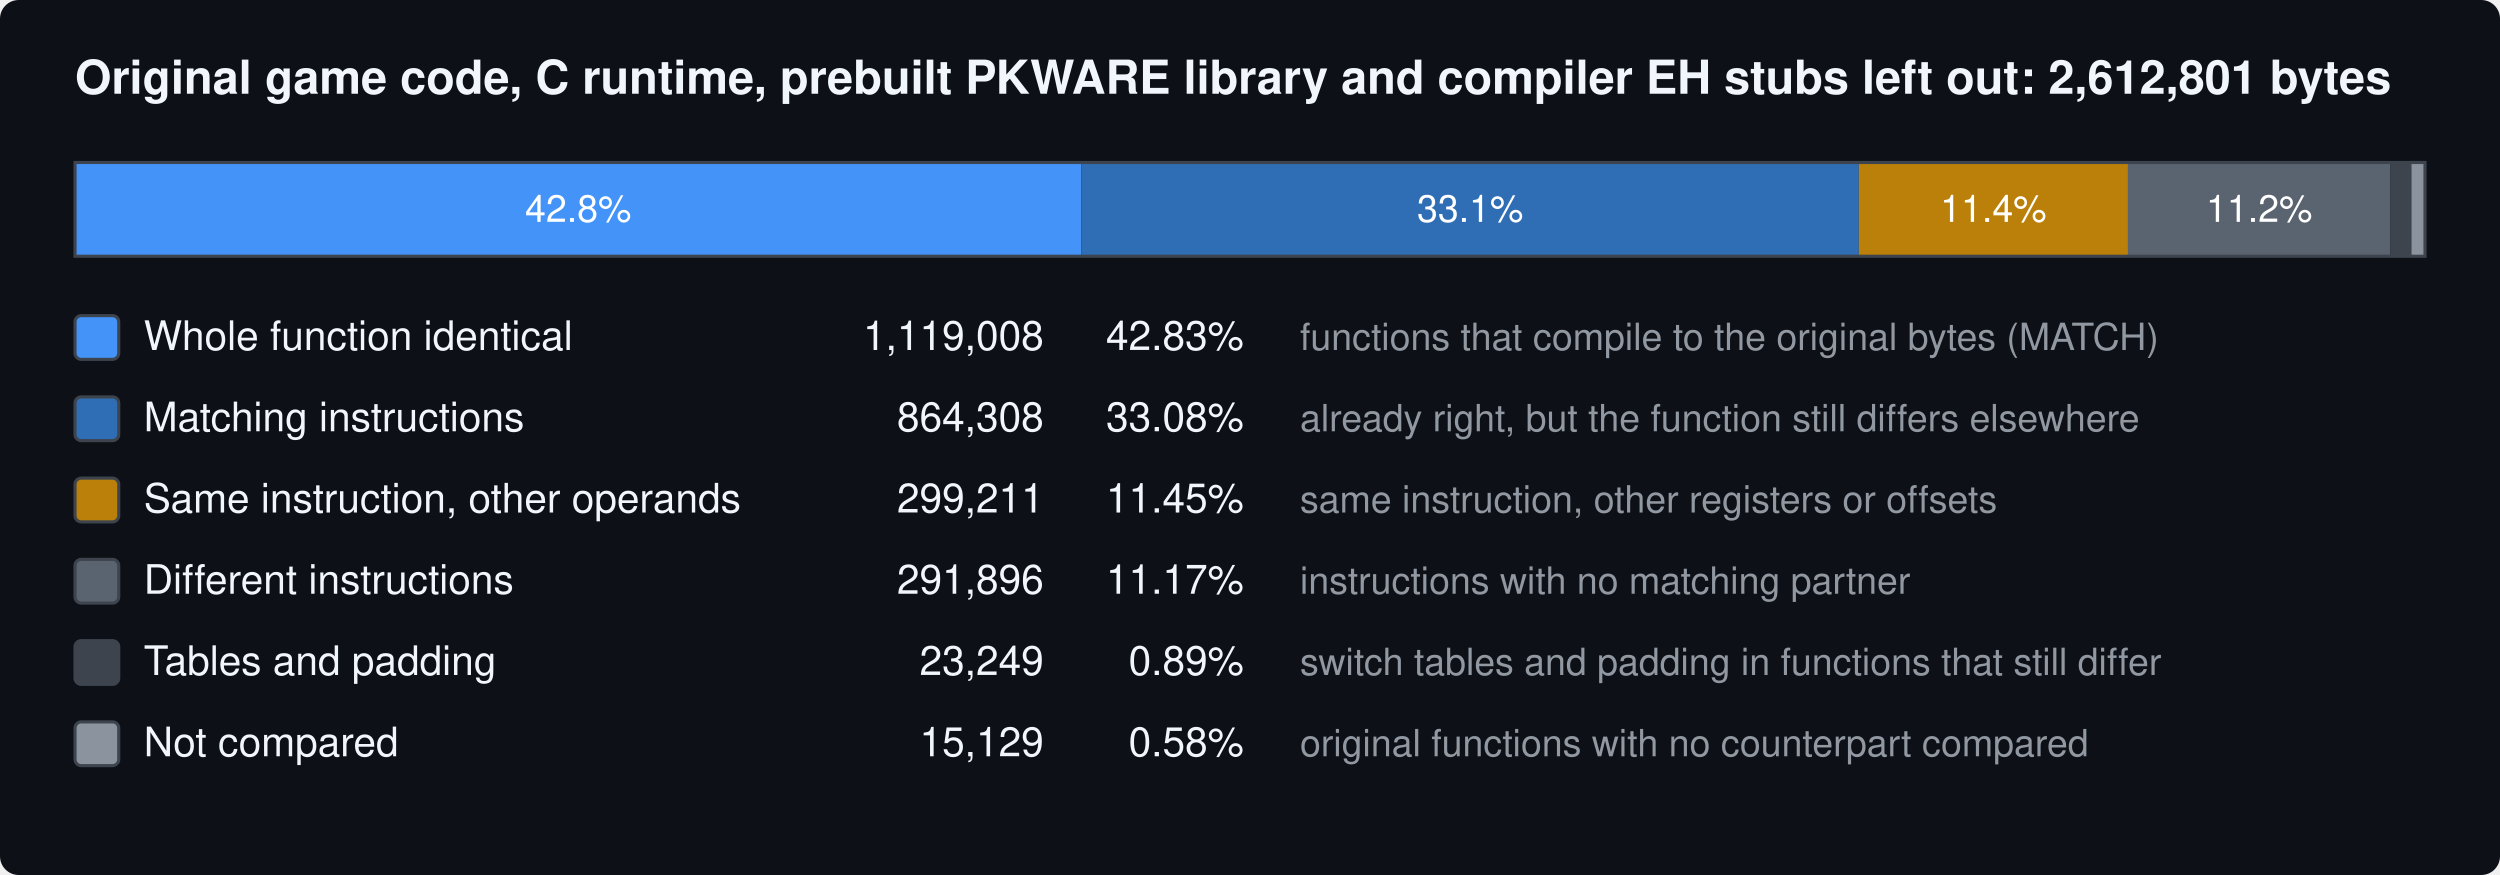
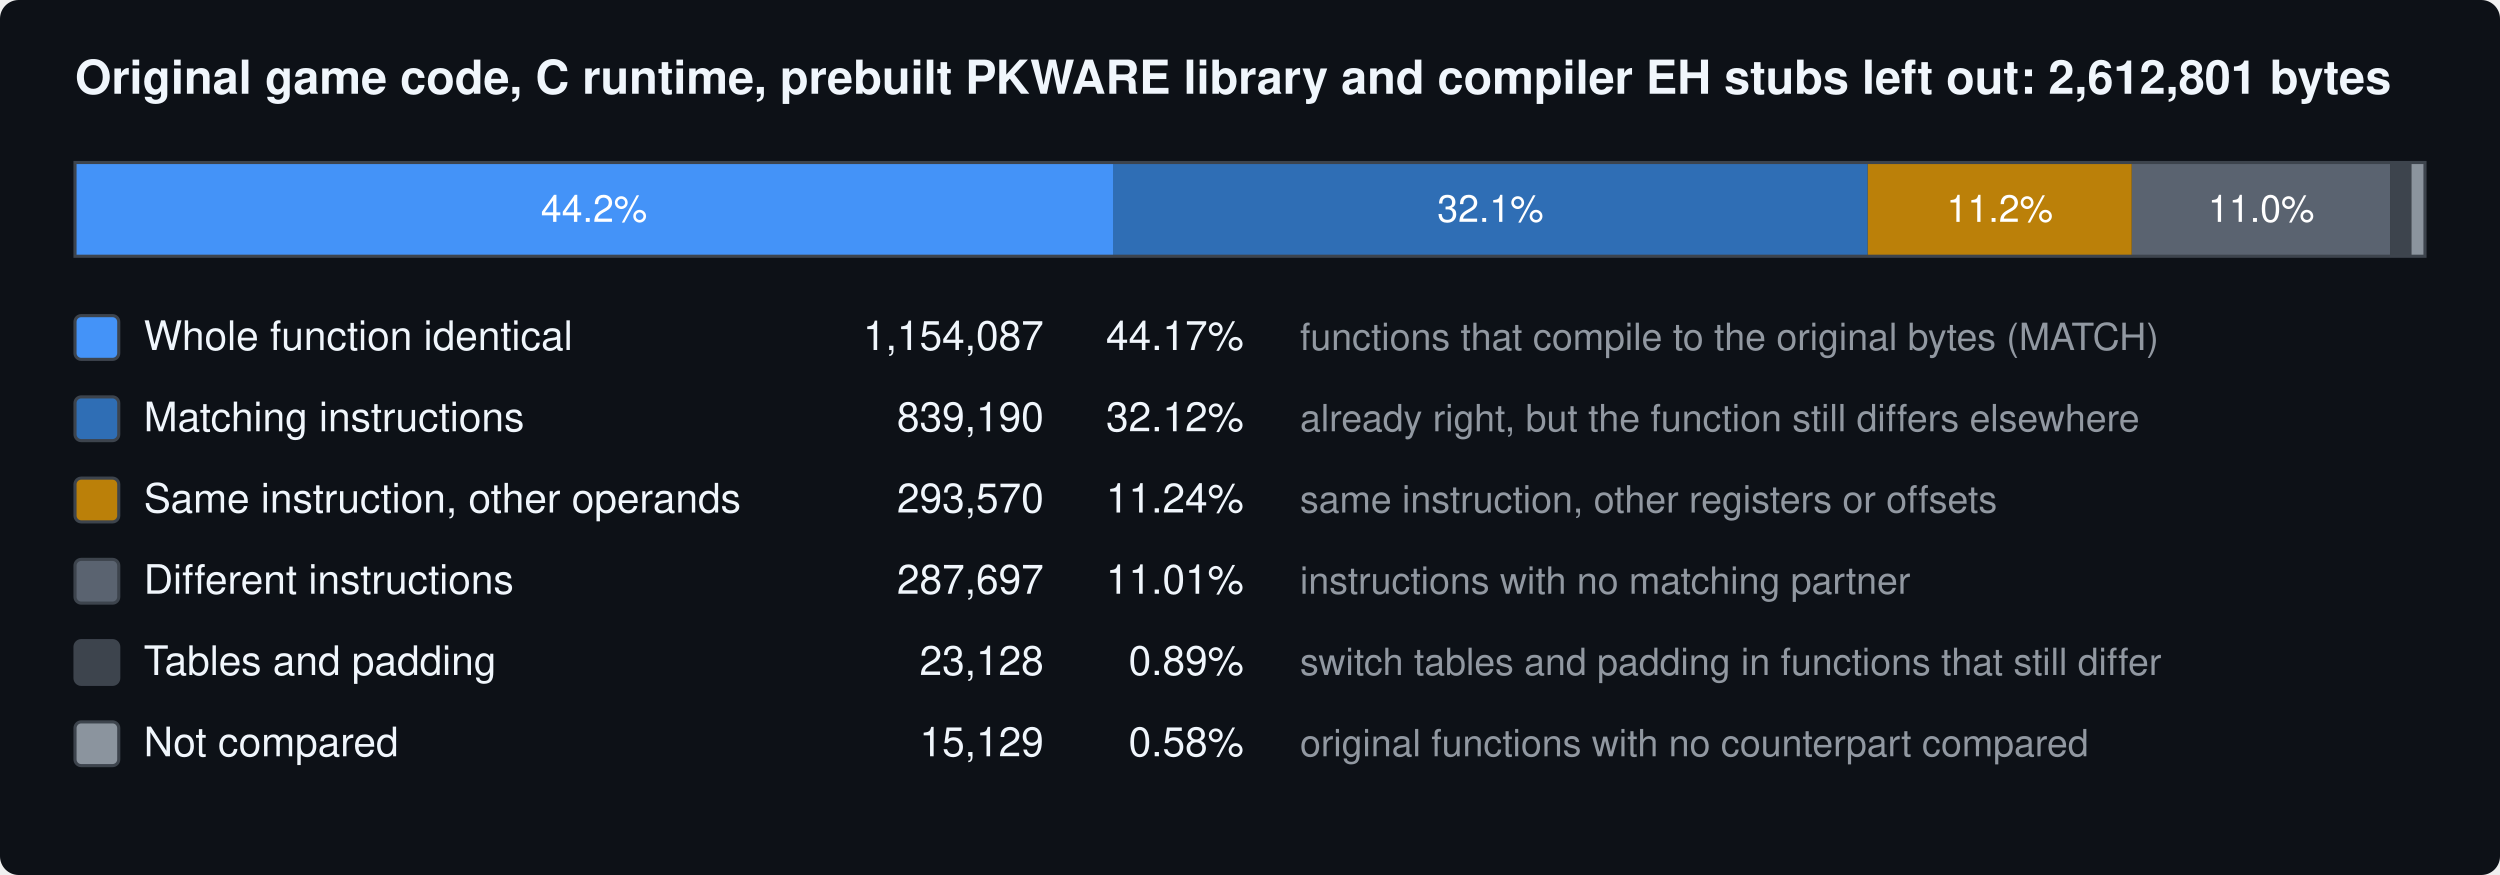
<svg xmlns="http://www.w3.org/2000/svg" width="800" height="280" viewBox="0 0 800 280" font-family="system-ui, -apple-system, Segoe UI, Helvetica, Arial, sans-serif">
  <rect width="800" height="280" rx="6" fill="#0d1117" />
  <text x="24" y="30" font-size="15" font-weight="600" fill="#f0f6fc">Original game code, C runtime, prebuilt PKWARE library and compiler EH stubs left out: 2,612,801 bytes</text>
-   <rect x="24.00" y="52" width="322.07" height="30" fill="#4493f8" />
-   <text x="185.03" y="71" font-size="12" text-anchor="middle" fill="#ffffff">42.8%</text>
-   <rect x="346.07" y="52" width="248.76" height="30" fill="#2f6eb5" />
-   <text x="470.45" y="71" font-size="12" text-anchor="middle" fill="#ffffff">33.1%</text>
-   <rect x="594.83" y="52" width="86.12" height="30" fill="#bb8009" />
-   <text x="637.88" y="71" font-size="12" text-anchor="middle" fill="#ffffff">11.4%</text>
-   <rect x="680.94" y="52" width="84.01" height="30" fill="#5a6370" />
-   <text x="722.95" y="71" font-size="12" text-anchor="middle" fill="#ffffff">11.2%</text>
-   <rect x="764.95" y="52" width="6.69" height="30" fill="#3d444d" />
+   <rect x="24.00" y="52" width="332.16" height="30" fill="#4493f8" />
+   <text x="190.08" y="71" font-size="12" text-anchor="middle" fill="#ffffff">44.2%</text>
+   <rect x="356.16" y="52" width="241.53" height="30" fill="#2f6eb5" />
+   <text x="476.93" y="71" font-size="12" text-anchor="middle" fill="#ffffff">32.1%</text>
+   <rect x="597.69" y="52" width="84.49" height="30" fill="#bb8009" />
+   <text x="639.94" y="71" font-size="12" text-anchor="middle" fill="#ffffff">11.2%</text>
+   <rect x="682.19" y="52" width="82.80" height="30" fill="#5a6370" />
+   <text x="723.59" y="71" font-size="12" text-anchor="middle" fill="#ffffff">11.0%</text>
+   <rect x="764.99" y="52" width="6.66" height="30" fill="#3d444d" />
  <rect x="771.65" y="52" width="4.35" height="30" fill="#8b949e" />
  <rect x="24" y="52" width="752" height="30" fill="none" stroke="#3d444d" />
  <rect x="24" y="101" width="14" height="14" rx="2" fill="#4493f8" stroke="#3d444d" />
  <text x="46" y="112" font-size="13" fill="#f0f6fc">Whole function identical</text>
-   <text x="334" y="112" font-size="13" text-anchor="end" fill="#f0f6fc">1,119,008</text>
-   <text x="398" y="112" font-size="13" text-anchor="end" fill="#f0f6fc">42.83%</text>
+   <text x="334" y="112" font-size="13" text-anchor="end" fill="#f0f6fc">1,154,087</text>
+   <text x="398" y="112" font-size="13" text-anchor="end" fill="#f0f6fc">44.17%</text>
  <text x="416" y="112" font-size="12" fill="#9198a1">functions that compile to the original bytes (MATCH)</text>
  <rect x="24" y="127" width="14" height="14" rx="2" fill="#2f6eb5" stroke="#3d444d" />
  <text x="46" y="138" font-size="13" fill="#f0f6fc">Matching instructions</text>
-   <text x="334" y="138" font-size="13" text-anchor="end" fill="#f0f6fc">864,308</text>
-   <text x="398" y="138" font-size="13" text-anchor="end" fill="#f0f6fc">33.08%</text>
+   <text x="334" y="138" font-size="13" text-anchor="end" fill="#f0f6fc">839,190</text>
+   <text x="398" y="138" font-size="13" text-anchor="end" fill="#f0f6fc">32.12%</text>
  <text x="416" y="138" font-size="12" fill="#9198a1">already right, but the function still differs elsewhere</text>
  <rect x="24" y="153" width="14" height="14" rx="2" fill="#bb8009" stroke="#3d444d" />
  <text x="46" y="164" font-size="13" fill="#f0f6fc">Same instruction, other operands</text>
-   <text x="334" y="164" font-size="13" text-anchor="end" fill="#f0f6fc">299,211</text>
-   <text x="398" y="164" font-size="13" text-anchor="end" fill="#f0f6fc">11.45%</text>
+   <text x="334" y="164" font-size="13" text-anchor="end" fill="#f0f6fc">293,570</text>
+   <text x="398" y="164" font-size="13" text-anchor="end" fill="#f0f6fc">11.24%</text>
  <text x="416" y="164" font-size="12" fill="#9198a1">same instruction, other registers or offsets</text>
  <rect x="24" y="179" width="14" height="14" rx="2" fill="#5a6370" stroke="#3d444d" />
  <text x="46" y="190" font-size="13" fill="#f0f6fc">Different instructions</text>
-   <text x="334" y="190" font-size="13" text-anchor="end" fill="#f0f6fc">291,896</text>
-   <text x="398" y="190" font-size="13" text-anchor="end" fill="#f0f6fc">11.17%</text>
+   <text x="334" y="190" font-size="13" text-anchor="end" fill="#f0f6fc">287,697</text>
+   <text x="398" y="190" font-size="13" text-anchor="end" fill="#f0f6fc">11.01%</text>
  <text x="416" y="190" font-size="12" fill="#9198a1">instructions with no matching partner</text>
  <rect x="24" y="205" width="14" height="14" rx="2" fill="#3d444d" stroke="#3d444d" />
  <text x="46" y="216" font-size="13" fill="#f0f6fc">Tables and padding</text>
-   <text x="334" y="216" font-size="13" text-anchor="end" fill="#f0f6fc">23,249</text>
+   <text x="334" y="216" font-size="13" text-anchor="end" fill="#f0f6fc">23,128</text>
  <text x="398" y="216" font-size="13" text-anchor="end" fill="#f0f6fc">0.89%</text>
  <text x="416" y="216" font-size="12" fill="#9198a1">switch tables and padding in functions that still differ</text>
  <rect x="24" y="231" width="14" height="14" rx="2" fill="#8b949e" stroke="#3d444d" />
  <text x="46" y="242" font-size="13" fill="#f0f6fc">Not compared</text>
  <text x="334" y="242" font-size="13" text-anchor="end" fill="#f0f6fc">15,129</text>
  <text x="398" y="242" font-size="13" text-anchor="end" fill="#f0f6fc">0.58%</text>
  <text x="416" y="242" font-size="12" fill="#9198a1">original functions with no counterpart compared</text>
</svg>
